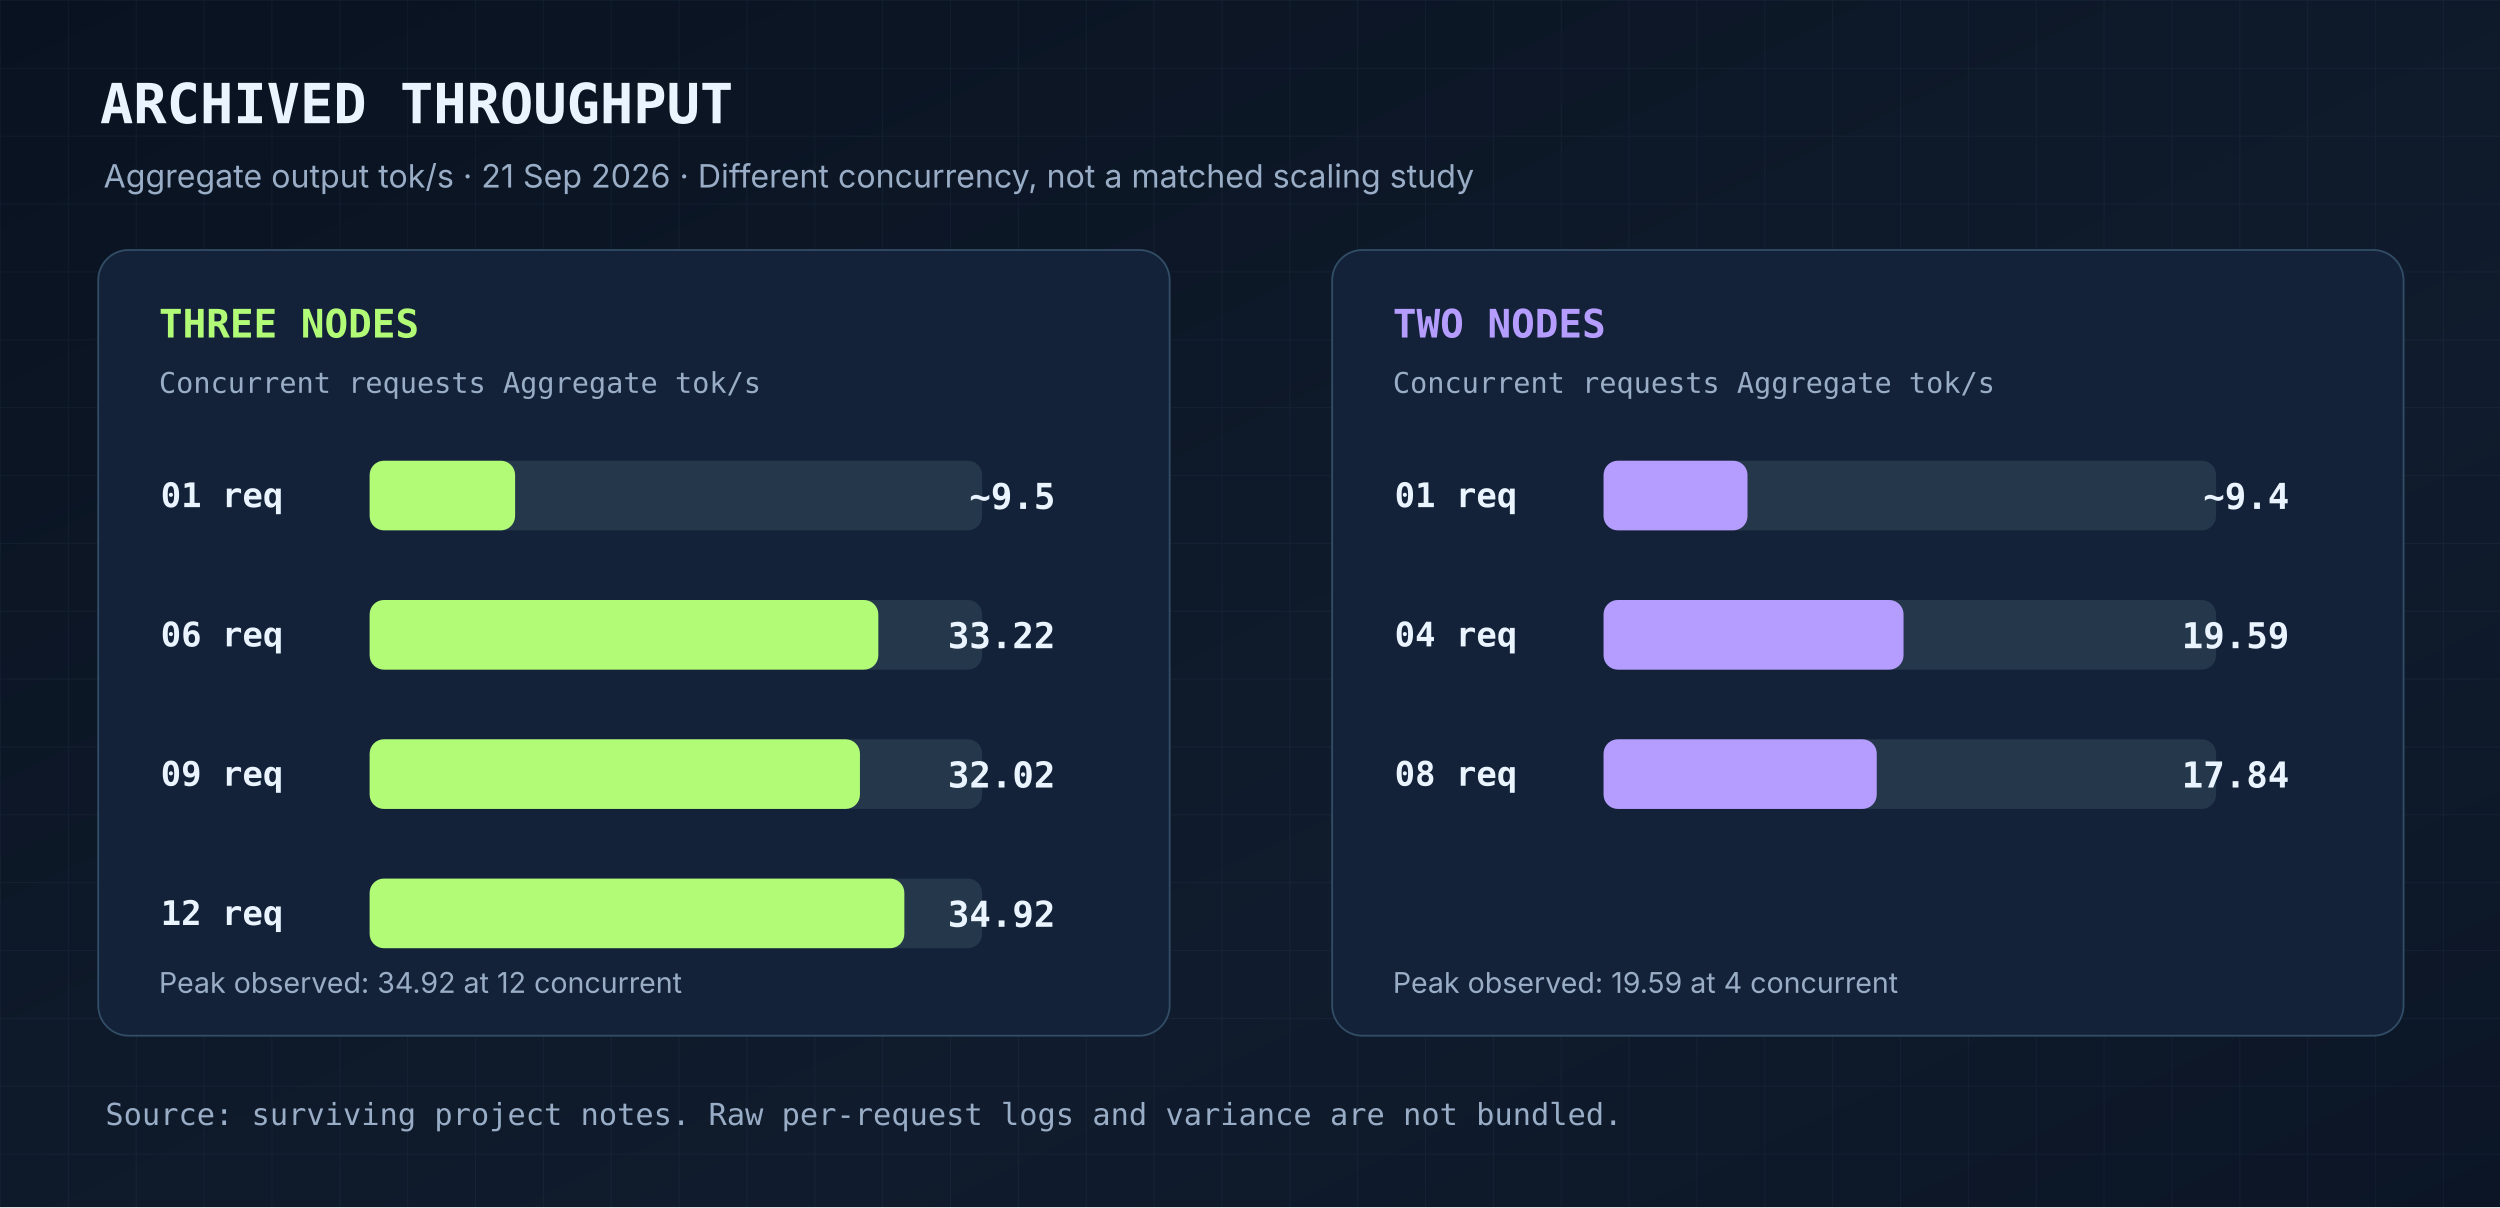
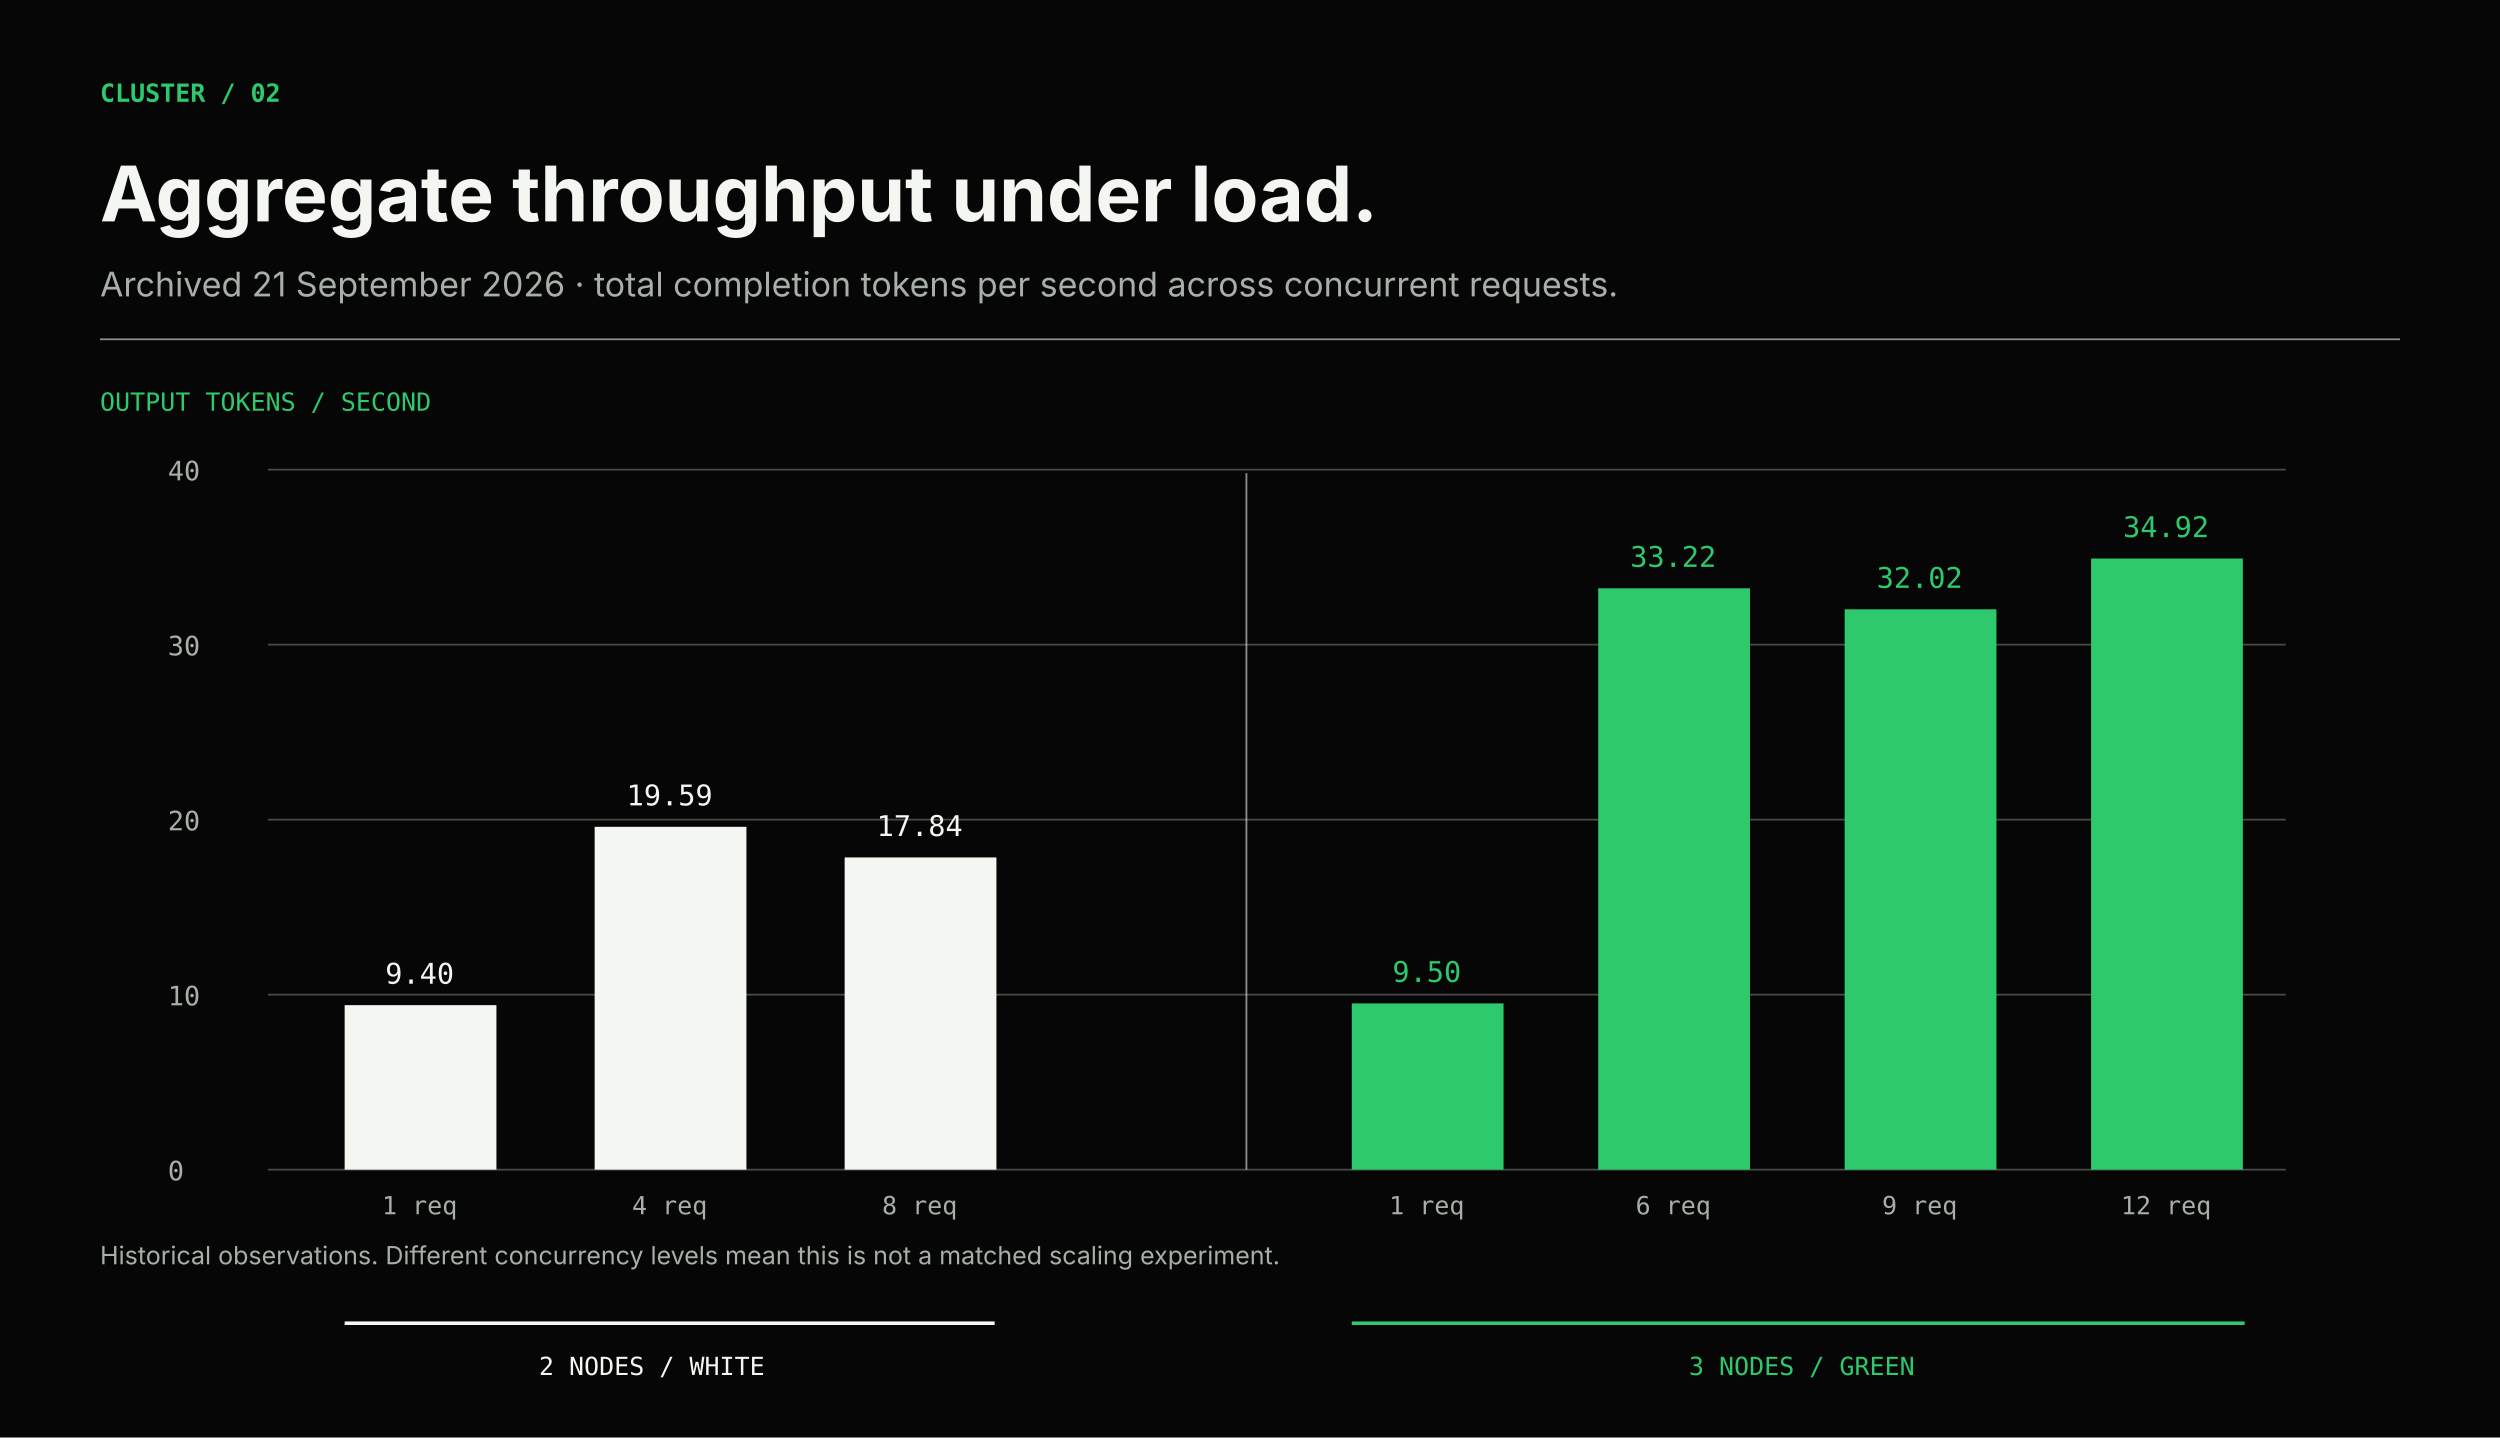
- <svg xmlns="http://www.w3.org/2000/svg" width="1400" height="676" viewBox="0 0 1400 676" role="img" aria-label="Archived aggregate generation throughput in tokens per second for two and three nodes with distinct concurrent request counts, observed on September 21, 2026.">
-   <defs>
-     <linearGradient id="bg" x1="0" y1="0" x2="1" y2="1">
-       <stop offset="0" stop-color="#091220" />
-       <stop offset=".65" stop-color="#101c2d" />
-       <stop offset="1" stop-color="#0b1526" />
-     </linearGradient>
-     <linearGradient id="purplecyan" x1="0" y1="0" x2="1" y2="0">
-       <stop stop-color="#b59cff" />
-       <stop offset="1" stop-color="#68e0ef" />
-     </linearGradient>
-     <linearGradient id="warm" x1="0" y1="0" x2="1" y2="1">
-       <stop stop-color="#b1fb77" />
-       <stop offset="1" stop-color="#68e0ef" />
-     </linearGradient>
-     <pattern id="grid" width="38" height="38" patternUnits="userSpaceOnUse">
-       <path d="M 38 0 L 0 0 0 38" fill="none" stroke="#6f9cce" stroke-width=".8" opacity=".08" />
-     </pattern>
-     <filter id="glow">
-       <feGaussianBlur stdDeviation="6" result="blur" />
-       <feMerge>
-         <feMergeNode in="blur" />
-         <feMergeNode in="SourceGraphic" />
-       </feMerge>
-     </filter>
-   </defs>
-   <rect x="0" y="0" width="1400" height="676" rx="0" fill="url(#bg)" />
-   <rect x="0" y="0" width="1400" height="676" rx="0" fill="url(#grid)" />
-   <text x="56" y="69" font-family="IBM Plex Mono, JetBrains Mono, Consolas, monospace" font-size="31" font-weight="760" fill="#eaf4ff" opacity="1">ARCHIVED THROUGHPUT</text>
-   <text x="58" y="105" font-family="Inter, Segoe UI, Arial, sans-serif" font-size="18" font-weight="400" fill="#99adc6" opacity="1">Aggregate output tok/s · 21 Sep 2026 · Different concurrency, not a matched scaling study</text>
-   <rect x="55" y="140" width="600" height="440" rx="17" fill="#132238" stroke="#324d66" stroke-width="1" />
-   <text x="89" y="189" font-family="IBM Plex Mono, JetBrains Mono, Consolas, monospace" font-size="22" font-weight="740" fill="#b1fb77" opacity="1">THREE NODES</text>
-   <text x="89" y="220" font-family="IBM Plex Mono, JetBrains Mono, Consolas, monospace" font-size="16" font-weight="400" fill="#99adc6" opacity="1">Concurrent requests         Aggregate tok/s</text>
-   <text x="90" y="284" font-family="IBM Plex Mono, JetBrains Mono, Consolas, monospace" font-size="19" font-weight="650" fill="#eaf4ff" opacity="1">01  req</text>
-   <rect x="207" y="258" width="343" height="39" rx="8" fill="#25374a" />
-   <rect x="207" y="258" width="81.463" height="39" rx="8" fill="#b1fb77" />
-   <text x="591" y="285" font-family="IBM Plex Mono, JetBrains Mono, Consolas, monospace" font-size="20" font-weight="700" fill="#eaf4ff" opacity="1" text-anchor="end">~9.5</text>
-   <text x="90" y="362" font-family="IBM Plex Mono, JetBrains Mono, Consolas, monospace" font-size="19" font-weight="650" fill="#eaf4ff" opacity="1">06  req</text>
-   <rect x="207" y="336" width="343" height="39" rx="8" fill="#25374a" />
-   <rect x="207" y="336" width="284.861" height="39" rx="8" fill="#b1fb77" />
-   <text x="591" y="363" font-family="IBM Plex Mono, JetBrains Mono, Consolas, monospace" font-size="20" font-weight="700" fill="#eaf4ff" opacity="1" text-anchor="end">33.22</text>
-   <text x="90" y="440" font-family="IBM Plex Mono, JetBrains Mono, Consolas, monospace" font-size="19" font-weight="650" fill="#eaf4ff" opacity="1">09  req</text>
-   <rect x="207" y="414" width="343" height="39" rx="8" fill="#25374a" />
-   <rect x="207" y="414" width="274.572" height="39" rx="8" fill="#b1fb77" />
-   <text x="591" y="441" font-family="IBM Plex Mono, JetBrains Mono, Consolas, monospace" font-size="20" font-weight="700" fill="#eaf4ff" opacity="1" text-anchor="end">32.02</text>
-   <text x="90" y="518" font-family="IBM Plex Mono, JetBrains Mono, Consolas, monospace" font-size="19" font-weight="650" fill="#eaf4ff" opacity="1">12  req</text>
-   <rect x="207" y="492" width="343" height="39" rx="8" fill="#25374a" />
-   <rect x="207" y="492" width="299.439" height="39" rx="8" fill="#b1fb77" />
-   <text x="591" y="519" font-family="IBM Plex Mono, JetBrains Mono, Consolas, monospace" font-size="20" font-weight="700" fill="#eaf4ff" opacity="1" text-anchor="end">34.92</text>
-   <text x="89" y="556" font-family="Inter, Segoe UI, Arial, sans-serif" font-size="16" font-weight="400" fill="#99adc6" opacity="1">Peak observed: 34.92 at 12 concurrent</text>
-   <rect x="746" y="140" width="600" height="440" rx="17" fill="#132238" stroke="#324d66" stroke-width="1" />
-   <text x="780" y="189" font-family="IBM Plex Mono, JetBrains Mono, Consolas, monospace" font-size="22" font-weight="740" fill="#b59cff" opacity="1">TWO NODES</text>
-   <text x="780" y="220" font-family="IBM Plex Mono, JetBrains Mono, Consolas, monospace" font-size="16" font-weight="400" fill="#99adc6" opacity="1">Concurrent requests         Aggregate tok/s</text>
-   <text x="781" y="284" font-family="IBM Plex Mono, JetBrains Mono, Consolas, monospace" font-size="19" font-weight="650" fill="#eaf4ff" opacity="1">01  req</text>
-   <rect x="898" y="258" width="343" height="39" rx="8" fill="#25374a" />
-   <rect x="898" y="258" width="80.605" height="39" rx="8" fill="#b59cff" />
-   <text x="1282" y="285" font-family="IBM Plex Mono, JetBrains Mono, Consolas, monospace" font-size="20" font-weight="700" fill="#eaf4ff" opacity="1" text-anchor="end">~9.4</text>
-   <text x="781" y="362" font-family="IBM Plex Mono, JetBrains Mono, Consolas, monospace" font-size="19" font-weight="650" fill="#eaf4ff" opacity="1">04  req</text>
-   <rect x="898" y="336" width="343" height="39" rx="8" fill="#25374a" />
-   <rect x="898" y="336" width="167.984" height="39" rx="8" fill="#b59cff" />
-   <text x="1282" y="363" font-family="IBM Plex Mono, JetBrains Mono, Consolas, monospace" font-size="20" font-weight="700" fill="#eaf4ff" opacity="1" text-anchor="end">19.59</text>
-   <text x="781" y="440" font-family="IBM Plex Mono, JetBrains Mono, Consolas, monospace" font-size="19" font-weight="650" fill="#eaf4ff" opacity="1">08  req</text>
-   <rect x="898" y="414" width="343" height="39" rx="8" fill="#25374a" />
-   <rect x="898" y="414" width="152.978" height="39" rx="8" fill="#b59cff" />
-   <text x="1282" y="441" font-family="IBM Plex Mono, JetBrains Mono, Consolas, monospace" font-size="20" font-weight="700" fill="#eaf4ff" opacity="1" text-anchor="end">17.84</text>
-   <text x="780" y="556" font-family="Inter, Segoe UI, Arial, sans-serif" font-size="16" font-weight="400" fill="#99adc6" opacity="1">Peak observed: 19.59 at 4 concurrent</text>
-   <text x="59" y="630" font-family="IBM Plex Mono, JetBrains Mono, Consolas, monospace" font-size="17" font-weight="400" fill="#99adc6" opacity="1">Source: surviving project notes. Raw per-request logs and variance are not bundled.</text>
+ <svg xmlns="http://www.w3.org/2000/svg" width="1400" height="805" viewBox="0 0 1400 805" role="img">
+   <rect width="1400" height="805" fill="#050605" />
+   <text x="56" y="57" font-family="IBM Plex Mono,Consolas,monospace" font-size="14" font-weight="600" fill="#2EC86D">CLUSTER / 02</text>
+   <text x="56" y="124" font-family="Inter,Arial,sans-serif" font-size="43" font-weight="650" fill="#F4F6F2">Aggregate throughput under load.</text>
+   <text x="56" y="166" font-family="Inter,Arial,sans-serif" font-size="19" font-weight="400" fill="#A7AFA8">Archived 21 September 2026 · total completion tokens per second across concurrent requests.</text>
+   <line x1="56" y1="190" x2="1344" y2="190" stroke="#E3ECE3" stroke-width="1" opacity="0.6" />
+   <text x="56" y="230" font-family="IBM Plex Mono,Consolas,monospace" font-size="14" font-weight="500" fill="#2EC86D">OUTPUT TOKENS / SECOND</text>
+   <line x1="150" y1="655.0" x2="1280" y2="655.0" stroke="#E3ECE3" stroke-width="1" opacity="0.3" />
+   <text x="94" y="661.0" font-family="IBM Plex Mono,Consolas,monospace" font-size="15" font-weight="400" fill="#A7AFA8">0</text>
+   <line x1="150" y1="557.0" x2="1280" y2="557.0" stroke="#E3ECE3" stroke-width="1" opacity="0.3" />
+   <text x="94" y="563.0" font-family="IBM Plex Mono,Consolas,monospace" font-size="15" font-weight="400" fill="#A7AFA8">10</text>
+   <line x1="150" y1="459.0" x2="1280" y2="459.0" stroke="#E3ECE3" stroke-width="1" opacity="0.3" />
+   <text x="94" y="465.0" font-family="IBM Plex Mono,Consolas,monospace" font-size="15" font-weight="400" fill="#A7AFA8">20</text>
+   <line x1="150" y1="361.0" x2="1280" y2="361.0" stroke="#E3ECE3" stroke-width="1" opacity="0.3" />
+   <text x="94" y="367.0" font-family="IBM Plex Mono,Consolas,monospace" font-size="15" font-weight="400" fill="#A7AFA8">30</text>
+   <line x1="150" y1="263.0" x2="1280" y2="263.0" stroke="#E3ECE3" stroke-width="1" opacity="0.3" />
+   <text x="94" y="269.0" font-family="IBM Plex Mono,Consolas,monospace" font-size="15" font-weight="400" fill="#A7AFA8">40</text>
+   <rect x="193" y="562.88" width="85" height="92.12" rx="0" fill="#F4F6F2" opacity="1" />
+   <text x="235" y="550.88" font-family="IBM Plex Mono,Consolas,monospace" font-size="16" font-weight="500" fill="#F4F6F2" text-anchor="middle">9.40</text>
+   <text x="235" y="680" font-family="IBM Plex Mono,Consolas,monospace" font-size="14" font-weight="400" fill="#A7AFA8" text-anchor="middle">1 req</text>
+   <rect x="333" y="463.018" width="85" height="191.982" rx="0" fill="#F4F6F2" opacity="1" />
+   <text x="375" y="451.018" font-family="IBM Plex Mono,Consolas,monospace" font-size="16" font-weight="500" fill="#F4F6F2" text-anchor="middle">19.59</text>
+   <text x="375" y="680" font-family="IBM Plex Mono,Consolas,monospace" font-size="14" font-weight="400" fill="#A7AFA8" text-anchor="middle">4 req</text>
+   <rect x="473" y="480.168" width="85" height="174.832" rx="0" fill="#F4F6F2" opacity="1" />
+   <text x="515" y="468.168" font-family="IBM Plex Mono,Consolas,monospace" font-size="16" font-weight="500" fill="#F4F6F2" text-anchor="middle">17.84</text>
+   <text x="515" y="680" font-family="IBM Plex Mono,Consolas,monospace" font-size="14" font-weight="400" fill="#A7AFA8" text-anchor="middle">8 req</text>
+   <rect x="757" y="561.9" width="85" height="93.1" rx="0" fill="#2EC86D" opacity="1" />
+   <text x="799" y="549.9" font-family="IBM Plex Mono,Consolas,monospace" font-size="16" font-weight="500" fill="#2EC86D" text-anchor="middle">9.50</text>
+   <text x="799" y="680" font-family="IBM Plex Mono,Consolas,monospace" font-size="14" font-weight="400" fill="#A7AFA8" text-anchor="middle">1 req</text>
+   <rect x="895" y="329.444" width="85" height="325.556" rx="0" fill="#2EC86D" opacity="1" />
+   <text x="937" y="317.444" font-family="IBM Plex Mono,Consolas,monospace" font-size="16" font-weight="500" fill="#2EC86D" text-anchor="middle">33.22</text>
+   <text x="937" y="680" font-family="IBM Plex Mono,Consolas,monospace" font-size="14" font-weight="400" fill="#A7AFA8" text-anchor="middle">6 req</text>
+   <rect x="1033" y="341.204" width="85" height="313.796" rx="0" fill="#2EC86D" opacity="1" />
+   <text x="1075" y="329.204" font-family="IBM Plex Mono,Consolas,monospace" font-size="16" font-weight="500" fill="#2EC86D" text-anchor="middle">32.02</text>
+   <text x="1075" y="680" font-family="IBM Plex Mono,Consolas,monospace" font-size="14" font-weight="400" fill="#A7AFA8" text-anchor="middle">9 req</text>
+   <rect x="1171" y="312.784" width="85" height="342.216" rx="0" fill="#2EC86D" opacity="1" />
+   <text x="1213" y="300.784" font-family="IBM Plex Mono,Consolas,monospace" font-size="16" font-weight="500" fill="#2EC86D" text-anchor="middle">34.92</text>
+   <text x="1213" y="680" font-family="IBM Plex Mono,Consolas,monospace" font-size="14" font-weight="400" fill="#A7AFA8" text-anchor="middle">12 req</text>
+   <line x1="698" y1="265" x2="698" y2="655" stroke="#E3ECE3" stroke-width="1" opacity="0.6" />
+   <line x1="193" y1="741" x2="557" y2="741" stroke="#F4F6F2" stroke-width="2" opacity="1" />
+   <line x1="757" y1="741" x2="1257" y2="741" stroke="#2EC86D" stroke-width="2" opacity="1" />
+   <text x="365" y="770" font-family="IBM Plex Mono,Consolas,monospace" font-size="14" font-weight="500" fill="#F4F6F2" text-anchor="middle">2 NODES  /  WHITE</text>
+   <text x="1009" y="770" font-family="IBM Plex Mono,Consolas,monospace" font-size="14" font-weight="500" fill="#2EC86D" text-anchor="middle">3 NODES  /  GREEN</text>
+   <text x="56" y="708" font-family="Inter,Arial,sans-serif" font-size="14" font-weight="400" fill="#A7AFA8">Historical observations. Different concurrency levels mean this is not a matched scaling experiment.</text>
</svg>
